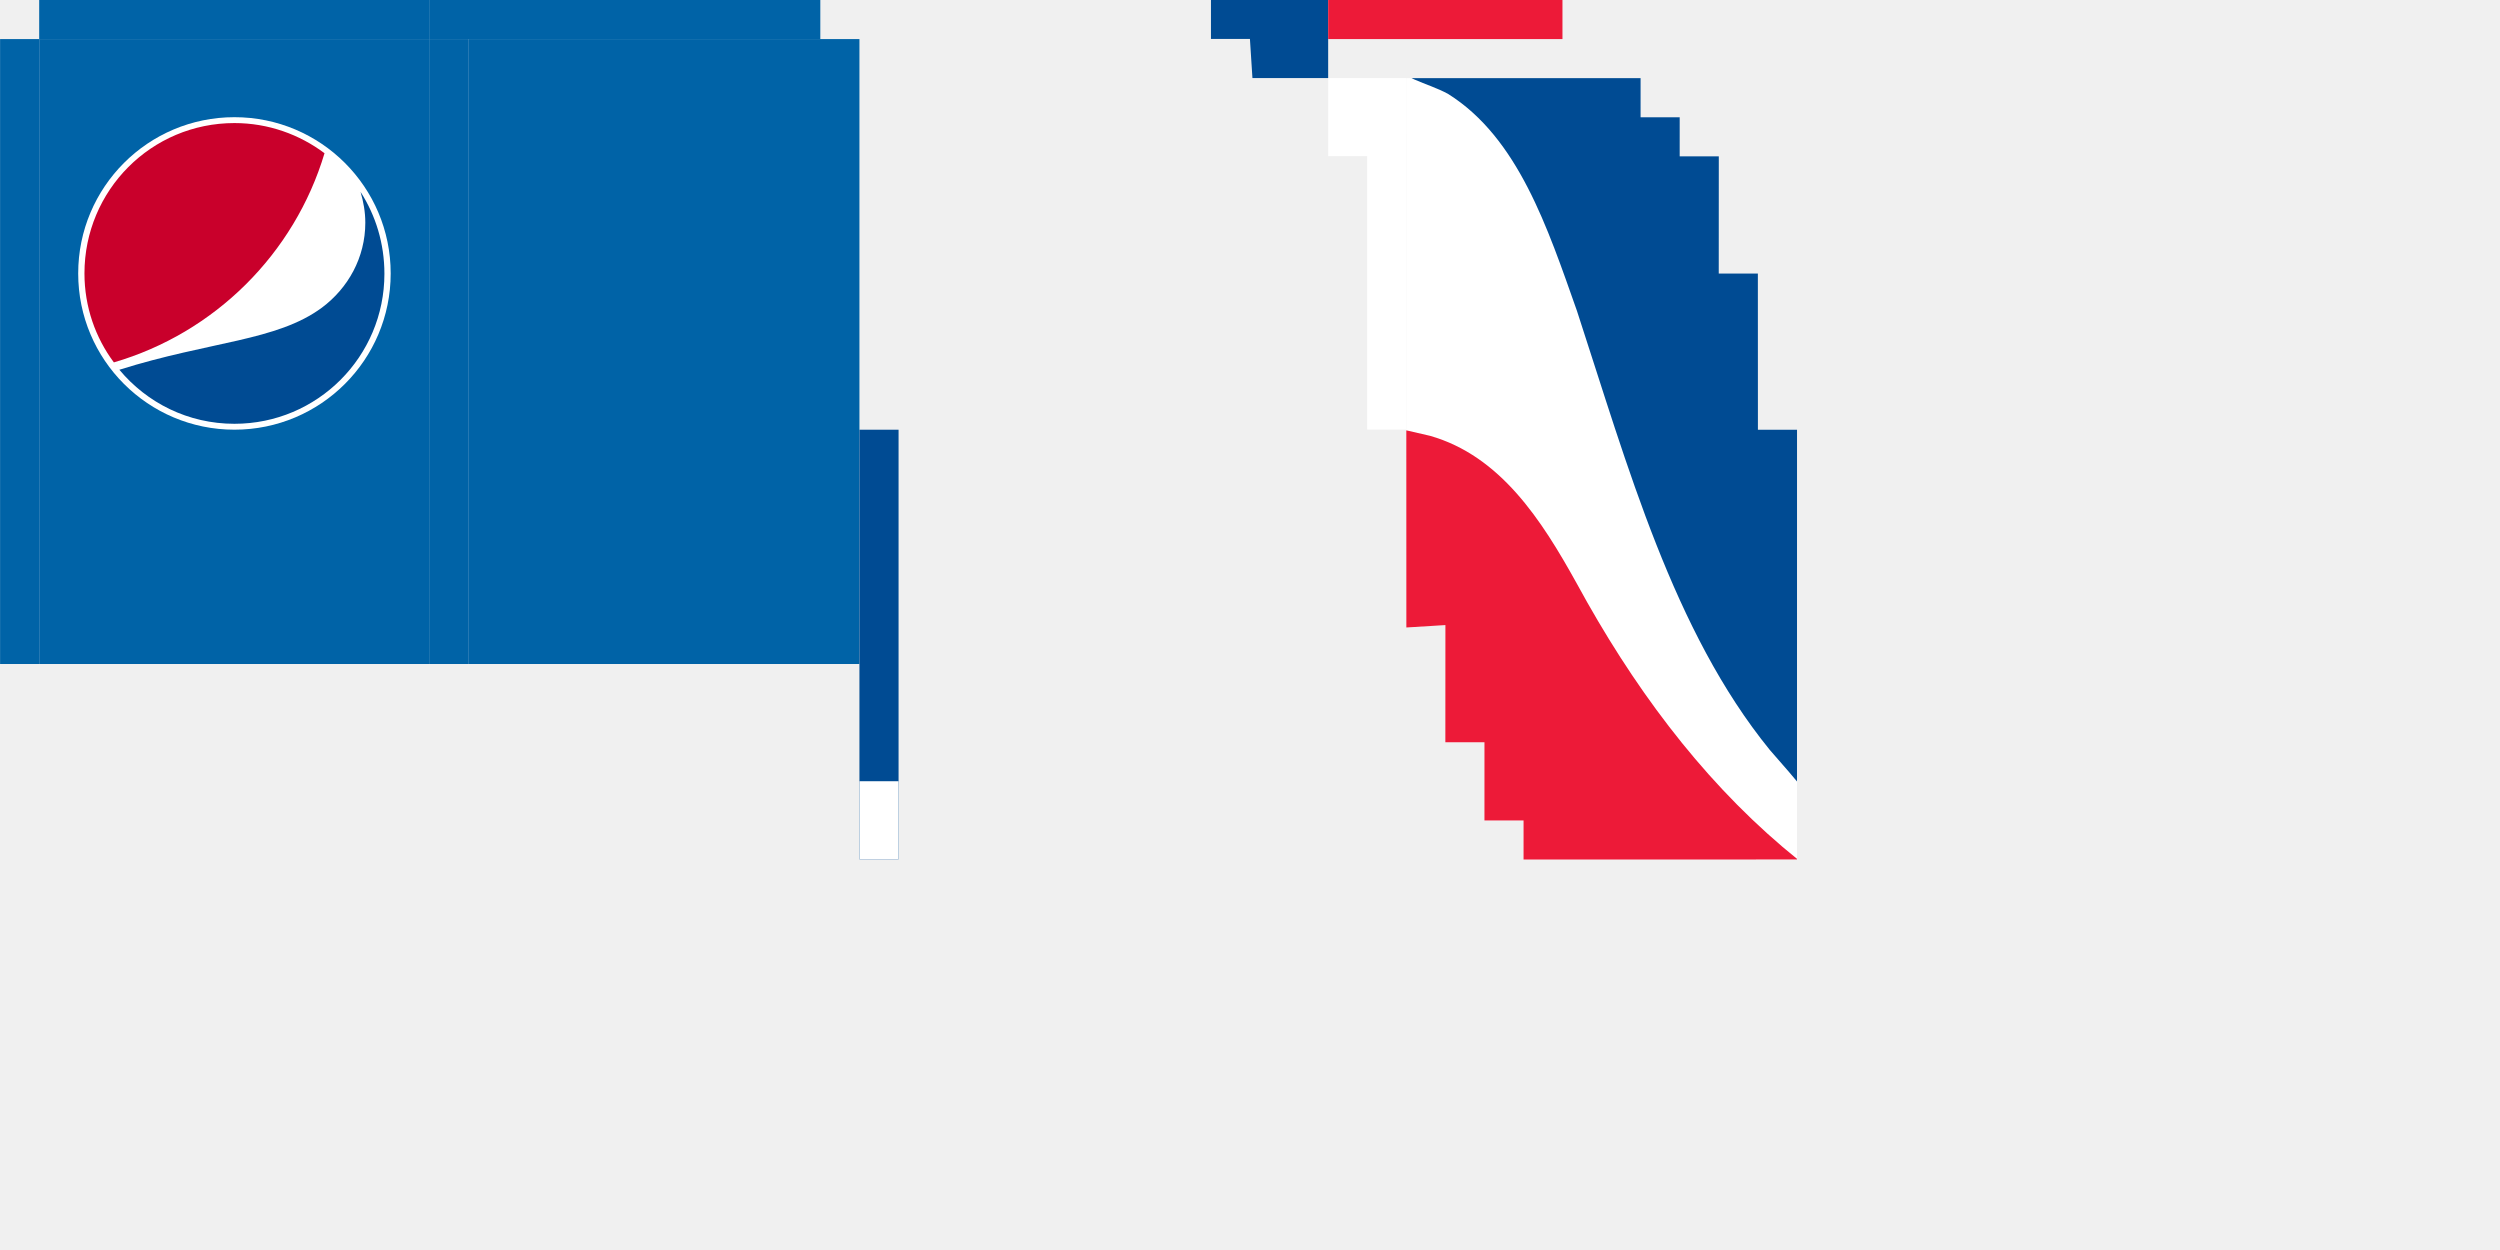
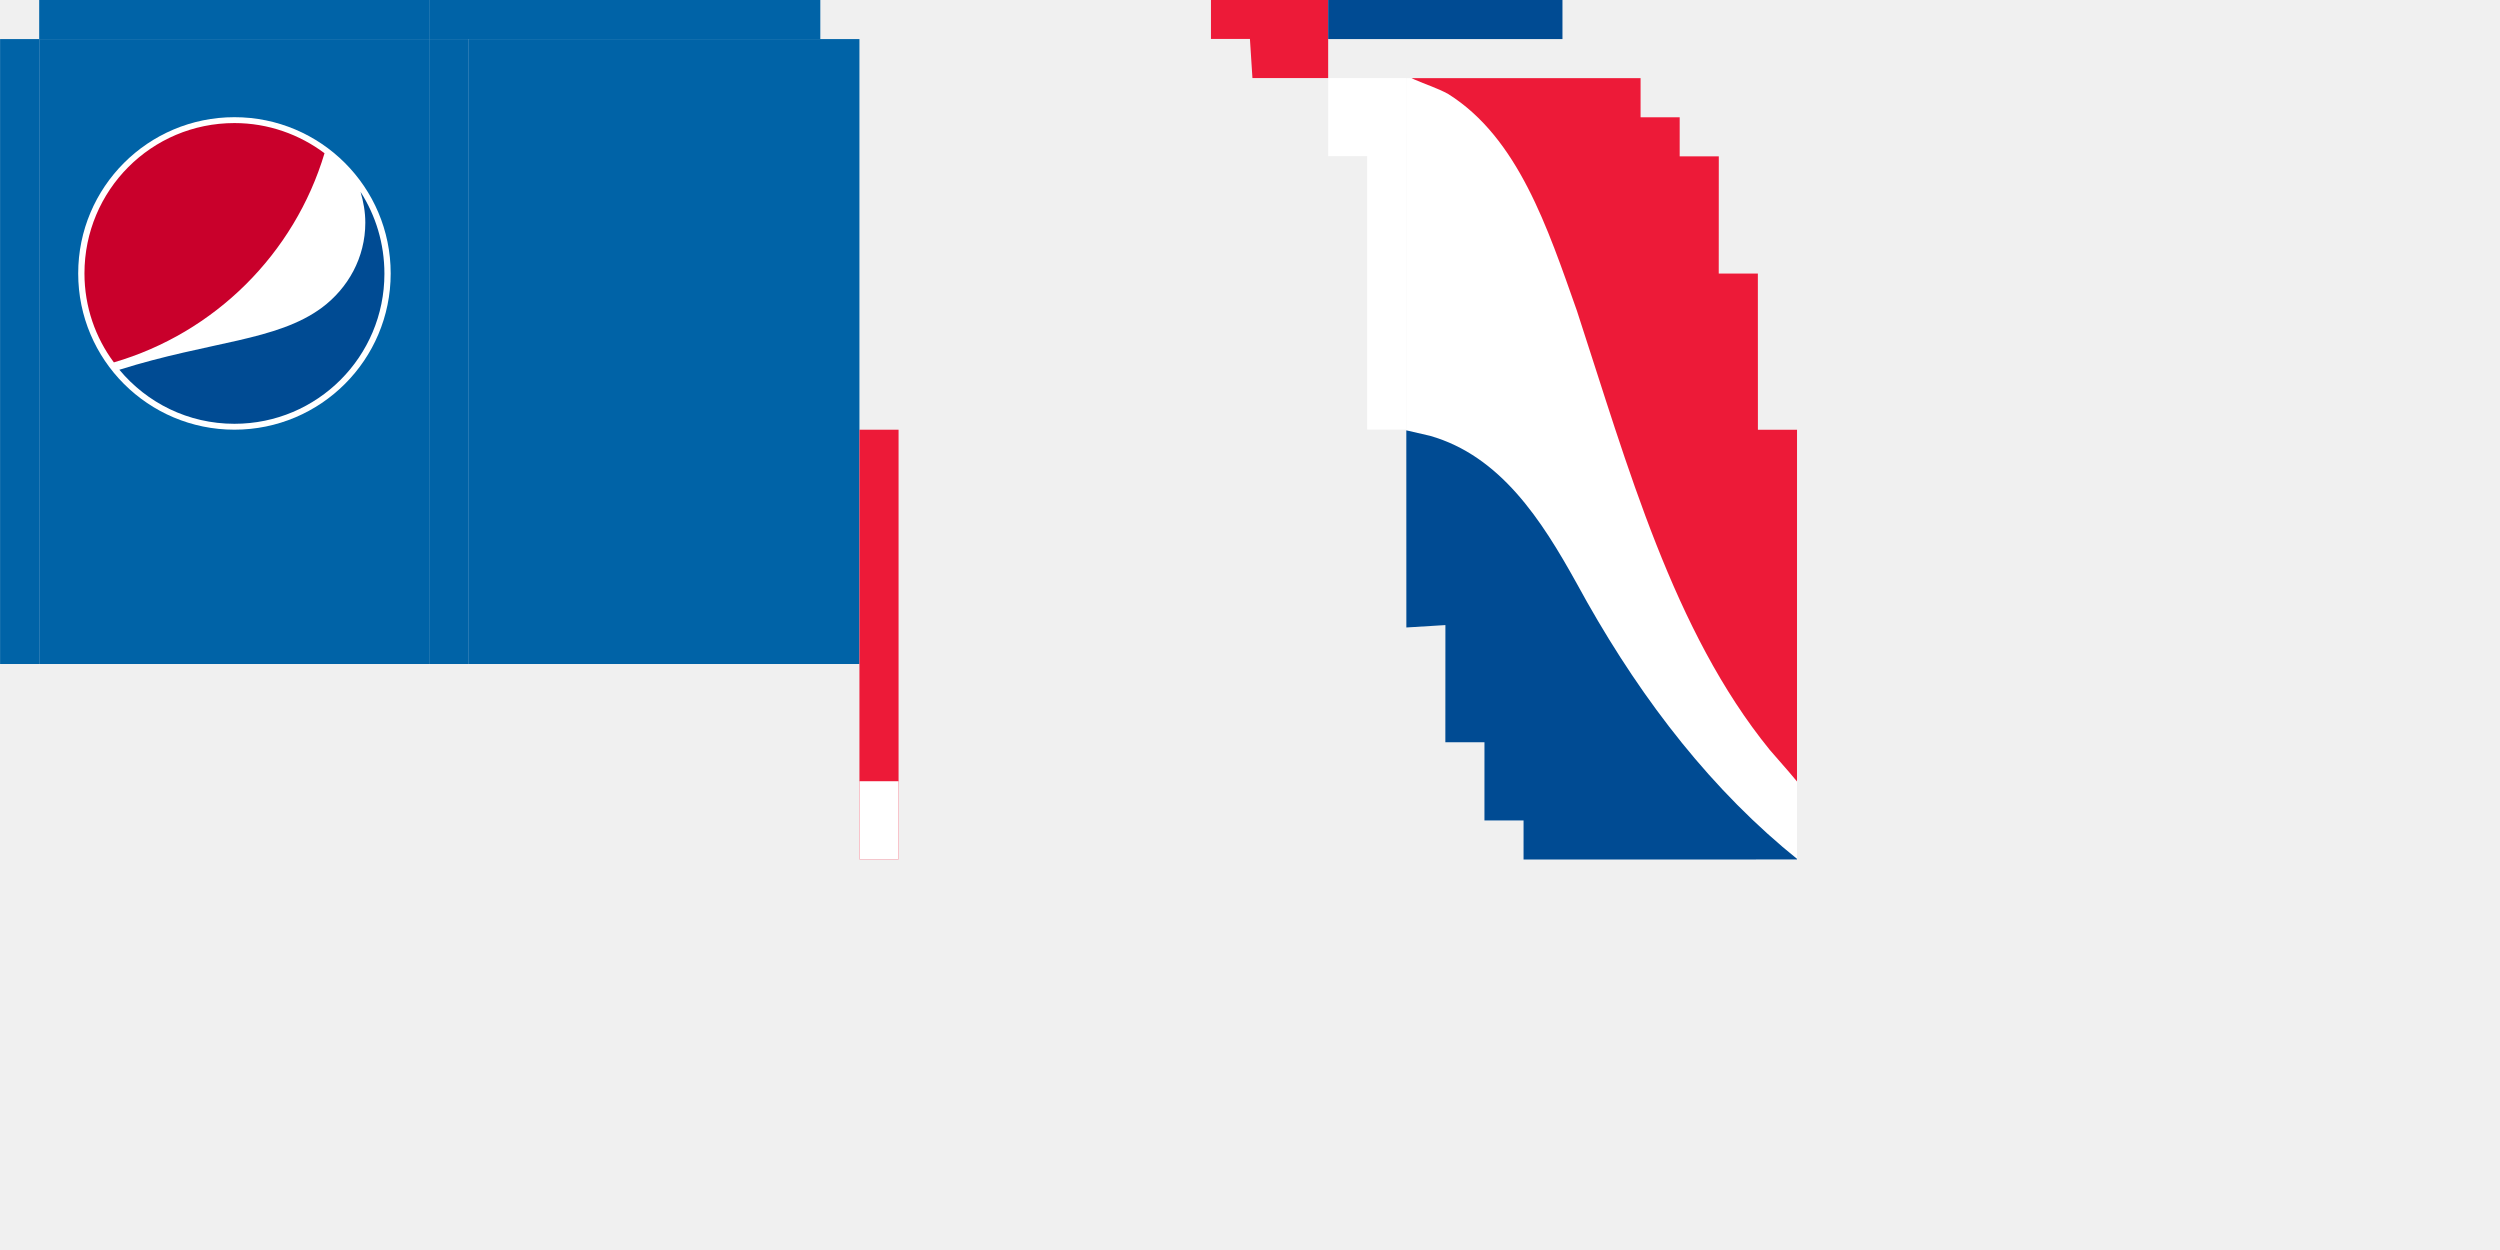
<svg xmlns="http://www.w3.org/2000/svg" width="64" height="32" viewBox="0 0 16.933 8.467" version="1.1" id="svg8">
  <defs id="defs2">
    <clipPath clipPathUnits="userSpaceOnUse" id="clipPath854">
      <path style="opacity:0.417;fill:#41dc56;fill-opacity:1;stroke:none;stroke-width:0.31;stroke-opacity:1" d="m 12.614,15.731 -1.264,1.828 -0.318,-0.089 -0.211,0.305 -0.318,-0.089 -0.211,0.305 -0.953,-0.267 -0.211,0.305 -1.271,-0.355 -0.211,0.305 -3.496,-0.978 1.474,-2.133 0.318,0.089 0.211,-0.305 0.636,0.178 0.211,-0.305 0.953,0.267 0.191,-0.31 z" id="path860">
        </path>
    </clipPath>
  </defs>
  <g id="layer1" transform="translate(0,-288.5333)">
    <g id="g852" transform="matrix(-0.2035278,-0.6976834,0.7277702,-0.4823836,0.6434496,305.4515)" clip-path="url(#clipPath854)">
      <path style="fill:#ffffff;fill-opacity:1;stroke:none;stroke-width:38.038;stroke-linecap:square" d="m 22.49,11.245 c 0.08,4.921 -3.474,9.595 -8.237,10.835 C 9.268,23.561 3.496,21.026 1.223,16.345 -1.222,11.754 0.121,5.594 4.255,2.436 8.269,-0.873 14.573,-0.78 18.489,2.644 c 2.514,2.095 4.018,5.328 4.001,8.6 z" id="path63" />
      <g id="layer1-0" transform="translate(222.1555,-194.285)">
-         <path style="fill:#004b93;stroke-width:0.265;fill-opacity:1" d="m -201.836,199.656 c 0.214,0.721 0.345,1.469 0.344,2.223 -0.143,0.732 -0.569,1.367 -0.982,1.973 -1.084,1.505 -2.396,2.836 -3.801,4.043 -0.922,0.768 -1.885,1.518 -2.986,2.013 -0.26,0.058 -0.423,0.259 -0.637,0.4 -0.735,0.445 -1.623,0.47 -2.457,0.51 -1.545,0.043 -3.124,0.022 -4.612,0.505 -0.369,0.13 -0.737,0.268 -1.127,0.319 -0.5,0.088 -1.008,0.143 -1.495,0.292 1.4,1.661 3.223,2.968 5.251,3.751 1.372,0.529 2.861,0.771 4.329,0.631 2.762,-0.214 5.41,-1.557 7.225,-3.648 1.771,-2.006 2.742,-4.691 2.666,-7.366 -0.04,-1.993 -0.637,-3.968 -1.717,-5.644 z" id="path392" />
-         <path style="fill:#ed1a38;stroke-width:0.265" d="m -204.428,196.878 c -2.073,-1.567 -4.723,-2.348 -7.315,-2.138 -2.744,0.195 -5.382,1.504 -7.207,3.561 -1.807,2.003 -2.808,4.702 -2.753,7.398 0.028,2.231 0.776,4.448 2.115,6.234 0.611,-0.185 1.192,-0.449 1.763,-0.731 1.03,-0.49 2.133,-0.807 3.254,-1.006 0.707,-0.13 1.448,-0.305 1.991,-0.808 0.996,-0.994 1.984,-1.996 3.01,-2.96 1.356,-1.304 2.785,-2.531 4.113,-3.864 0.684,-0.712 1.393,-1.5 1.598,-2.497 0.213,-1.089 -0.186,-2.184 -0.567,-3.188 z" id="path394" />
+         <path style="fill:#ed1a38;stroke-width:0.265;fill-opacity:1" d="m -201.836,199.656 c 0.214,0.721 0.345,1.469 0.344,2.223 -0.143,0.732 -0.569,1.367 -0.982,1.973 -1.084,1.505 -2.396,2.836 -3.801,4.043 -0.922,0.768 -1.885,1.518 -2.986,2.013 -0.26,0.058 -0.423,0.259 -0.637,0.4 -0.735,0.445 -1.623,0.47 -2.457,0.51 -1.545,0.043 -3.124,0.022 -4.612,0.505 -0.369,0.13 -0.737,0.268 -1.127,0.319 -0.5,0.088 -1.008,0.143 -1.495,0.292 1.4,1.661 3.223,2.968 5.251,3.751 1.372,0.529 2.861,0.771 4.329,0.631 2.762,-0.214 5.41,-1.557 7.225,-3.648 1.771,-2.006 2.742,-4.691 2.666,-7.366 -0.04,-1.993 -0.637,-3.968 -1.717,-5.644 z" id="path392" />
+         <path style="fill:#004b93;stroke-width:0.265;fill-opacity:1" d="m -204.428,196.878 c -2.073,-1.567 -4.723,-2.348 -7.315,-2.138 -2.744,0.195 -5.382,1.504 -7.207,3.561 -1.807,2.003 -2.808,4.702 -2.753,7.398 0.028,2.231 0.776,4.448 2.115,6.234 0.611,-0.185 1.192,-0.449 1.763,-0.731 1.03,-0.49 2.133,-0.807 3.254,-1.006 0.707,-0.13 1.448,-0.305 1.991,-0.808 0.996,-0.994 1.984,-1.996 3.01,-2.96 1.356,-1.304 2.785,-2.531 4.113,-3.864 0.684,-0.712 1.393,-1.5 1.598,-2.497 0.213,-1.089 -0.186,-2.184 -0.567,-3.188 z" id="path394" />
      </g>
    </g>
    <rect style="fill:#0063a7;fill-opacity:1;stroke:none;stroke-width:0.183;stroke-opacity:1" id="cape_front" width="2.646" height="4.233" x="0.265" y="288.798">
      </rect>
    <rect style="fill:#0063a7;fill-opacity:1;stroke:none;stroke-width:0.187;stroke-opacity:1" id="cape_top" width="2.646" height="0.265" x="0.265" y="288.533">
      </rect>
    <rect style="fill:#0063a7;fill-opacity:1;stroke:none;stroke-width:0.187;stroke-opacity:1" id="cape_leaft" width="0.265" height="4.233" x="0" y="288.798">
      </rect>
    <rect style="fill:#0063a7;fill-opacity:1;stroke:none;stroke-width:0.187;stroke-opacity:1" id="rect4534" width="0.265" height="4.233" x="2.91" y="288.798" />
    <rect style="fill:#0063a7;fill-opacity:1;stroke:none;stroke-width:0.187;stroke-opacity:1" id="cape_bottom" width="2.646" height="0.265" x="2.91" y="288.533">
      </rect>
    <rect style="fill:#0063a7;fill-opacity:1;stroke:none;stroke-width:0.183;stroke-opacity:1" id="cape_back" width="2.646" height="4.233" x="3.175" y="288.798">
      </rect>
    <path style="fill:#ffffff;fill-opacity:1;stroke:none;stroke-width:0.265;stroke-opacity:1" d="m 8.996,289.062 h 0.529 v 2.381 l -0.265,10e-6 v -1.852 H 8.996 Z" id="elytra_outside">
      </path>
-     <path style="fill:#004b93;fill-opacity:1;stroke:none;stroke-width:0.242;stroke-opacity:1" d="m 8.202,288.533 h 0.794 v 0.529 h -0.513 l -0.017,-0.265 H 8.202 Z" id="elytra_top">
+     <path style="fill:#ed1a38;fill-opacity:1;stroke:none;stroke-width:0.242;stroke-opacity:1" d="m 8.202,288.533 h 0.794 v 0.529 h -0.513 l -0.017,-0.265 H 8.202 Z" id="elytra_top">
      </path>
-     <rect style="fill:#ed1a38;fill-opacity:1;stroke:none;stroke-width:0.265;stroke-opacity:1" id="elytra_bottom" width="1.587" height="0.265" x="8.996" y="288.533">
+     <rect style="fill:#004b93;fill-opacity:1;stroke:none;stroke-width:0.265;stroke-opacity:1" id="elytra_bottom" width="1.587" height="0.265" x="8.996" y="288.533">
      </rect>
-     <rect style="fill:#004b93;fill-opacity:1;stroke:none;stroke-width:0.227;stroke-opacity:1" id="elytra_inside" width="0.265" height="2.91" x="5.821" y="-294.354" transform="scale(1,-1)">
+     <rect style="fill:#ed1a38;fill-opacity:1;stroke:none;stroke-width:0.227;stroke-opacity:1" id="elytra_inside" width="0.265" height="2.91" x="5.821" y="-294.354" transform="scale(1,-1)">
      </rect>
    <rect style="opacity:1;fill:#ffffff;fill-opacity:1;stroke:none;stroke-width:0.265;stroke-opacity:1" id="rect862" width="0.265" height="0.529" x="5.821" y="293.825" />
    <g id="g882" transform="matrix(0.09411764,0,0,0.09411764,0.5291666,289.3271)">
      <circle r="11.245" cy="11.245" cx="11.245" id="path63-9" style="fill:#ffffff;fill-opacity:1;stroke:none;stroke-width:38.038;stroke-linecap:square" />
      <g id="layer1-2" transform="translate(222.1555,-194.285)">
        <path style="fill:#004b93;stroke-width:0.265;fill-opacity:1" d="m -201.836,199.656 c 0.212,0.714 0.344,1.455 0.344,2.223 0,2.514 -1.244,4.71 -3.122,6.112 -3.254,2.408 -8.017,2.408 -14.579,4.471 1.984,2.381 4.948,3.889 8.281,3.889 5.98,0 10.795,-4.842 10.795,-10.795 0,-2.196 -0.635,-4.207 -1.72,-5.9" id="path392-0" />
        <path style="fill:#c9002b;stroke-width:0.265;fill-opacity:1" d="m -204.428,196.878 c -1.799,-1.349 -4.048,-2.17 -6.482,-2.17 -5.98,0 -10.795,4.842 -10.795,10.821 0,2.408 0.794,4.63 2.117,6.403 7.25,-2.117 12.991,-7.805 15.161,-15.055" id="path394-6" />
      </g>
    </g>
  </g>
</svg>
